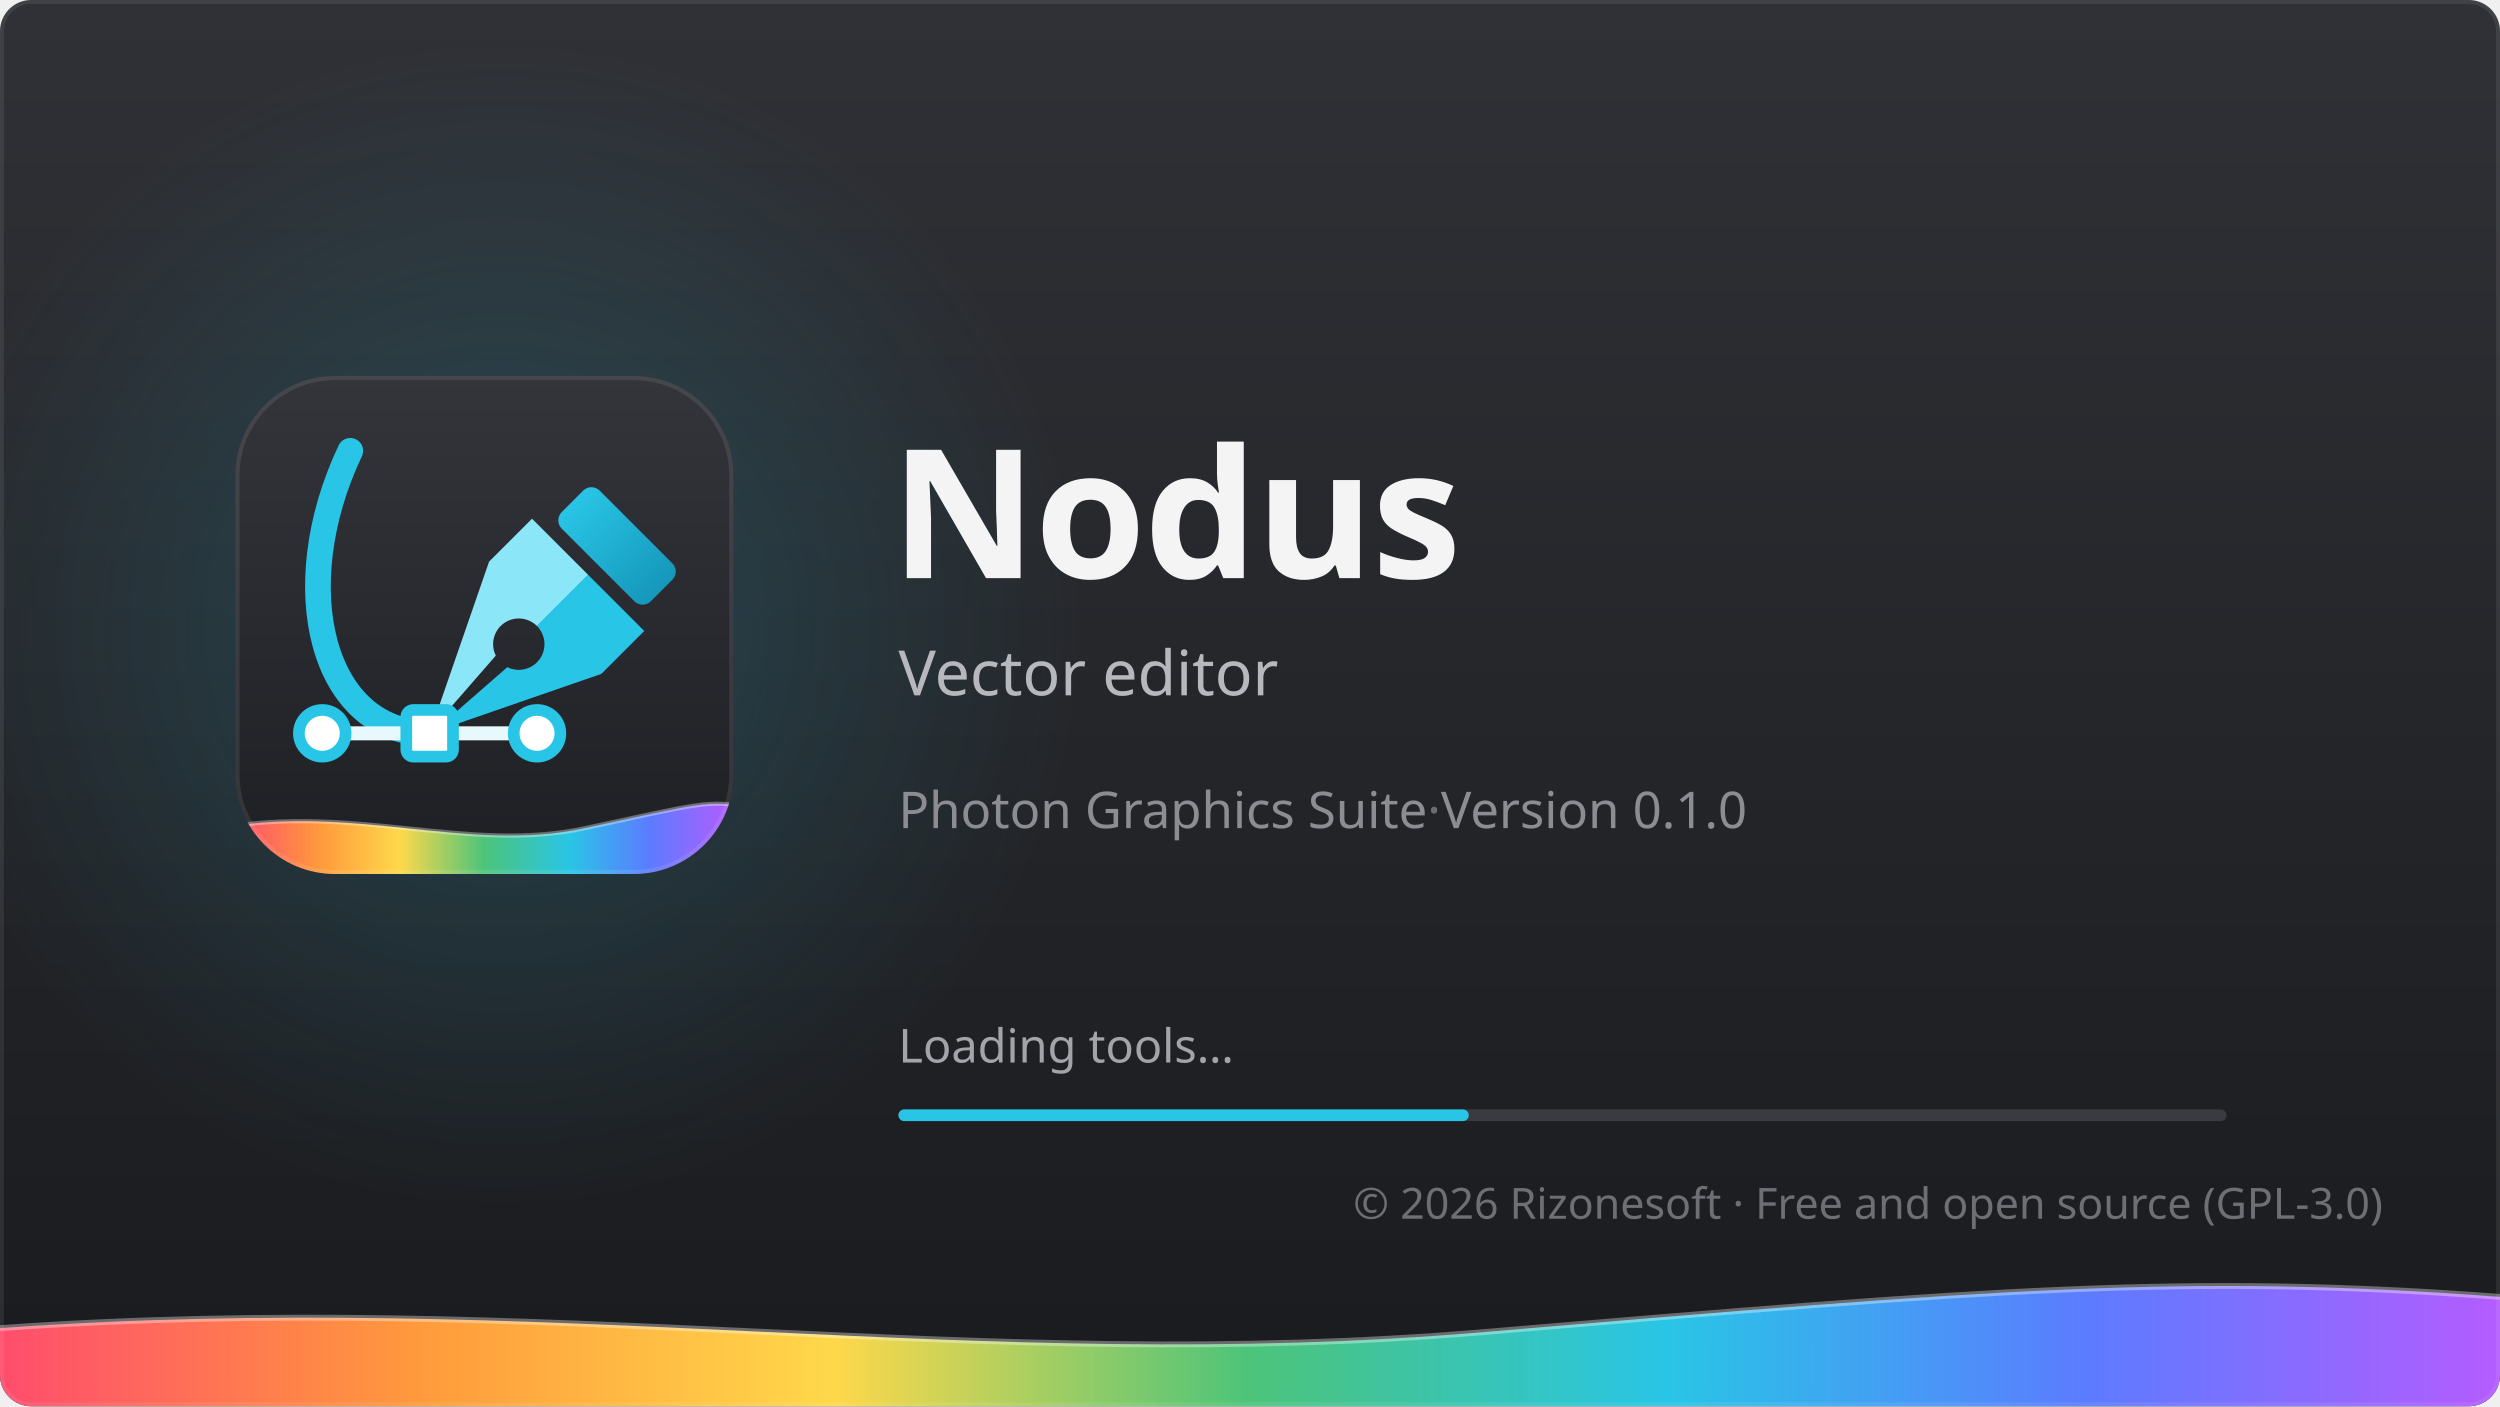
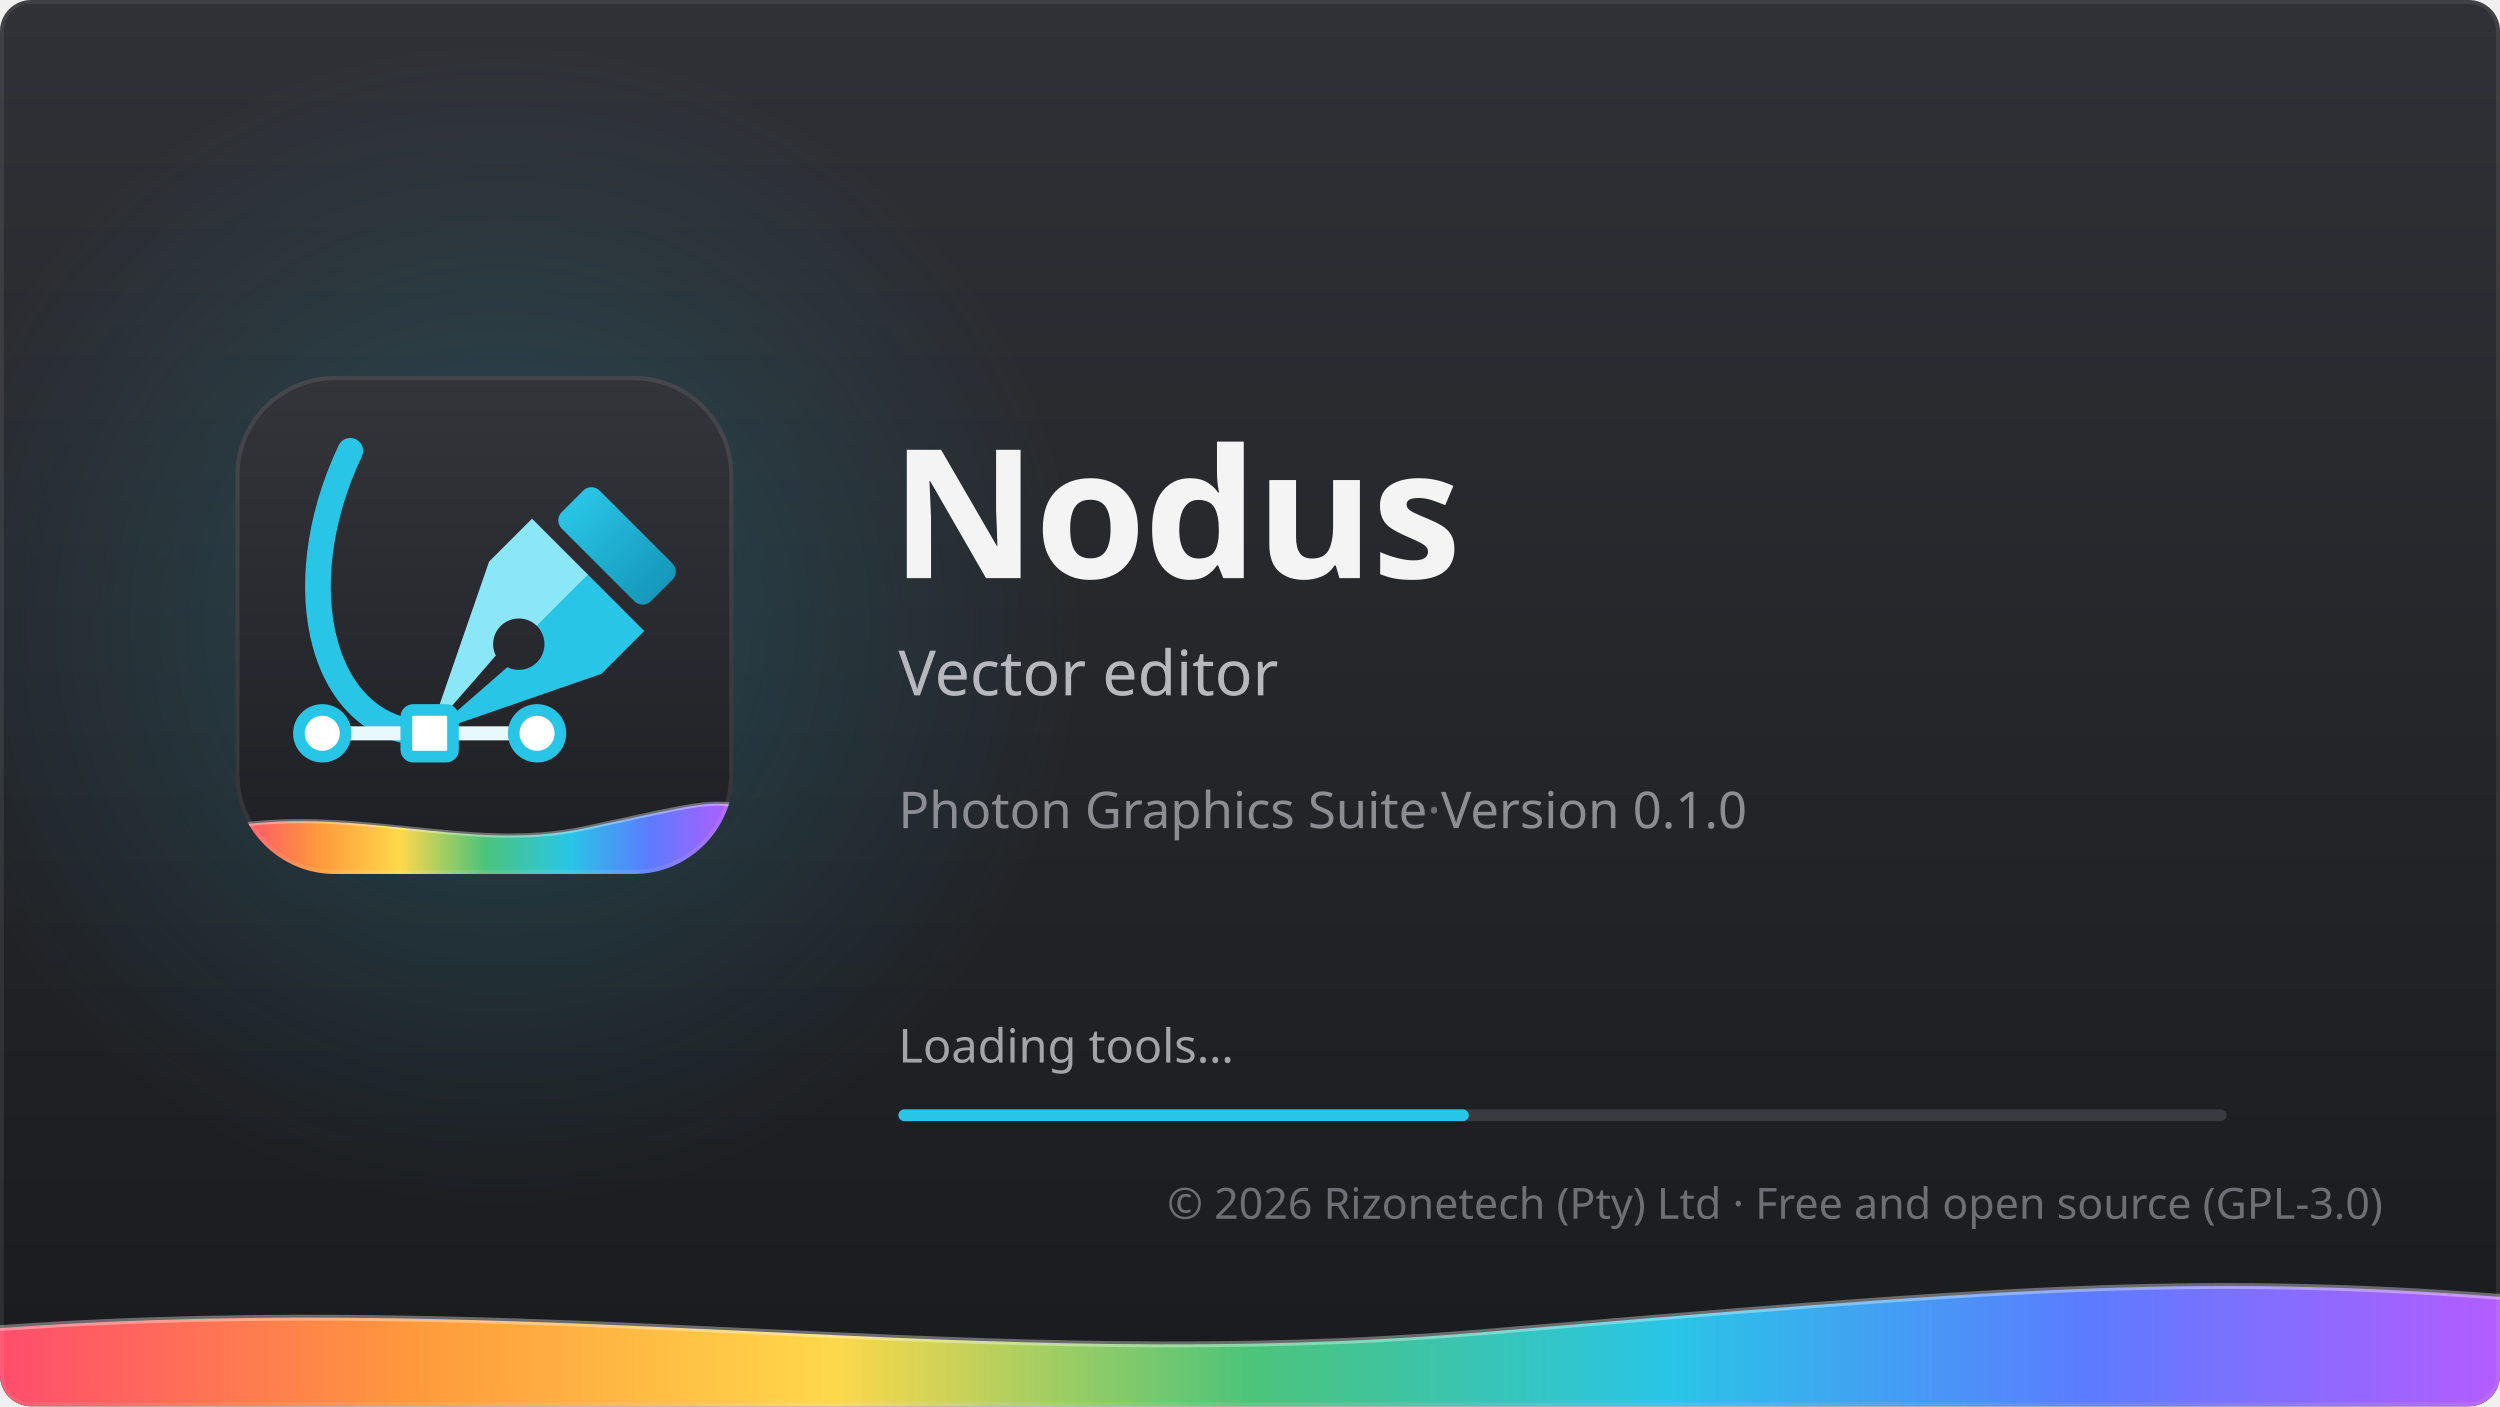
<svg xmlns="http://www.w3.org/2000/svg" viewBox="0 0 640 360" width="640" height="360">
  <defs>
    <linearGradient id="nodus-sp-bg" x1="0" y1="0" x2="0" y2="1">
      <stop offset="0" stop-color="#303136" />
      <stop offset="1" stop-color="#1A1B1E" />
    </linearGradient>
    <radialGradient id="nodus-sp-halo" cx="0.5" cy="0.5" r="0.5">
      <stop offset="0" stop-color="#29C5E6" stop-opacity="0.20" />
      <stop offset="1" stop-color="#29C5E6" stop-opacity="0" />
    </radialGradient>
    <linearGradient id="nodus-sp-spec" x1="0" y1="0" x2="640" y2="0" gradientUnits="userSpaceOnUse">
      <stop offset="0.000" stop-color="#FF4D6D" />
      <stop offset="0.167" stop-color="#FF9A3C" />
      <stop offset="0.333" stop-color="#FFD84A" />
      <stop offset="0.500" stop-color="#4CC47A" />
      <stop offset="0.667" stop-color="#29C5E6" />
      <stop offset="0.833" stop-color="#5B7CFF" />
      <stop offset="1.000" stop-color="#B45CFF" />
    </linearGradient>
    <clipPath id="nodus-sp-clip">
      <rect x="0" y="0" width="640" height="360" rx="8" />
    </clipPath>
  </defs>
  <rect x="0" y="0" width="640" height="360" rx="8" fill="url(#nodus-sp-bg)" />
  <g clip-path="url(#nodus-sp-clip)">
    <circle cx="128" cy="160" r="150" fill="url(#nodus-sp-halo)" />
    <path d="M0 340C140 330 250 352 380 341S560 326 640 332V360H0Z" fill="url(#nodus-sp-spec)" />
    <path d="M0 340C140 330 250 352 380 341S560 326 640 332" fill="none" stroke="#FFFFFF" stroke-opacity=".35" stroke-width="1.5" />
  </g>
  <rect x="0.5" y="0.5" width="639" height="359" rx="7.5" fill="none" stroke="#FFFFFF" stroke-opacity=".08" />
  <svg x="56" y="92" width="136" height="136" viewBox="0 0 256 256">
    <defs>
      <linearGradient id="nodus-c-bg" x1="0" y1="0" x2="0" y2="1">
        <stop offset="0" stop-color="#34353B" />
        <stop offset="1" stop-color="#1E1F23" />
      </linearGradient>
      <linearGradient id="nodus-c-spec" x1="8" y1="0" x2="248" y2="0" gradientUnits="userSpaceOnUse">
        <stop offset="0" stop-color="#FF4D6D" />
        <stop offset="0.17" stop-color="#FF9A3C" />
        <stop offset="0.33" stop-color="#FFD84A" />
        <stop offset="0.5" stop-color="#4CC47A" />
        <stop offset="0.67" stop-color="#29C5E6" />
        <stop offset="0.83" stop-color="#5B7CFF" />
        <stop offset="1" stop-color="#B45CFF" />
      </linearGradient>
      <clipPath id="nodus-c-clip">
        <rect x="8" y="8" width="240" height="240" rx="48" />
      </clipPath>
      <linearGradient id="nodus-c-nib" x1="0" y1="0" x2="1" y2="0">
        <stop offset="0" stop-color="#8BE6F7" />
        <stop offset="0.5" stop-color="#8BE6F7" />
        <stop offset="0.5" stop-color="#29C5E6" />
        <stop offset="1" stop-color="#29C5E6" />
      </linearGradient>
      <linearGradient id="nodus-c-col" x1="0" y1="0" x2="1" y2="0">
        <stop offset="0" stop-color="#29C5E6" />
        <stop offset="1" stop-color="#1597BA" />
      </linearGradient>
    </defs>
    <rect x="8" y="8" width="240" height="240" rx="48" fill="url(#nodus-c-bg)" />
    <g clip-path="url(#nodus-c-clip)">
      <path d="M0 226C64 214 120 238 176 226S236 212 256 216V256H0Z" fill="url(#nodus-c-spec)" />
      <path d="M0 226C64 214 120 238 176 226S236 212 256 216" fill="none" stroke="#FFFFFF" stroke-opacity=".35" stroke-width="2" />
    </g>
    <rect x="9" y="9" width="238" height="238" rx="47" fill="none" stroke="#FFFFFF" stroke-opacity=".09" stroke-width="2" />
    <g transform="translate(128 116) scale(1.125) translate(-127.44 -125.94)">
      <path d="M70 62C42 121 58 183 104 183" fill="none" stroke="#29C5E6" stroke-width="11" stroke-linecap="round" />
      <path d="M58 183L150 183" stroke="#E8F9FD" stroke-width="6" stroke-linecap="round" />
      <g transform="translate(104 183) rotate(45) scale(1)">
        <path d="M0 0L34 -70L34 -96L-34 -96L-34 -70ZM-3.5 -43.57A11 11 0 1 1 3.5 -43.57L1.2 -10L-1.2 -10Z" fill="url(#nodus-c-nib)" fill-rule="evenodd" />
        <rect x="-27" y="-125" width="54" height="23" rx="5" fill="url(#nodus-c-col)" />
      </g>
      <circle cx="58" cy="183" r="10" fill="#FFFFFF" stroke="#29C5E6" stroke-width="5" />
      <circle cx="150" cy="183" r="10" fill="#FFFFFF" stroke="#29C5E6" stroke-width="5" />
      <rect x="94" y="173" width="20" height="20" rx="3" fill="#FFFFFF" stroke="#29C5E6" stroke-width="5" />
    </g>
  </svg>
  <g font-family="Segoe UI Variable Display, Segoe UI, system-ui, sans-serif">
    <text x="228" y="148" font-size="46" font-weight="600" fill="#F4F4F5" letter-spacing="-0.5">Nodus</text>
    <text x="230" y="178" font-size="16" fill="#B7B8BD">Vector editor</text>
    <text x="230" y="212" font-size="13" fill="#8C8D93">Photon Graphics Suite<tspan fill="#6C6D73"> · </tspan>Version 0.1.0</text>
  </g>
  <g font-family="Segoe UI Variable Text, Segoe UI, system-ui, sans-serif">
    <text x="230" y="272" font-size="12" fill="#A3A4AA">Loading tools…</text>
    <rect x="230" y="284" width="340" height="3" rx="1.5" fill="#3A3B41" />
    <rect x="230" y="284" width="146" height="3" rx="1.5" fill="#29C5E6" />
-     <text x="610" y="312" font-size="11" fill="#6E6F75" text-anchor="end">© 2026 Rizonesoft · Free and open source (GPL-3.0)</text>
+     <text x="610" y="312" font-size="11" fill="#6E6F75" text-anchor="end">© 2026 Rizonetech (Pty) Ltd · Free and open source (GPL-3.0)</text>
  </g>
</svg>
